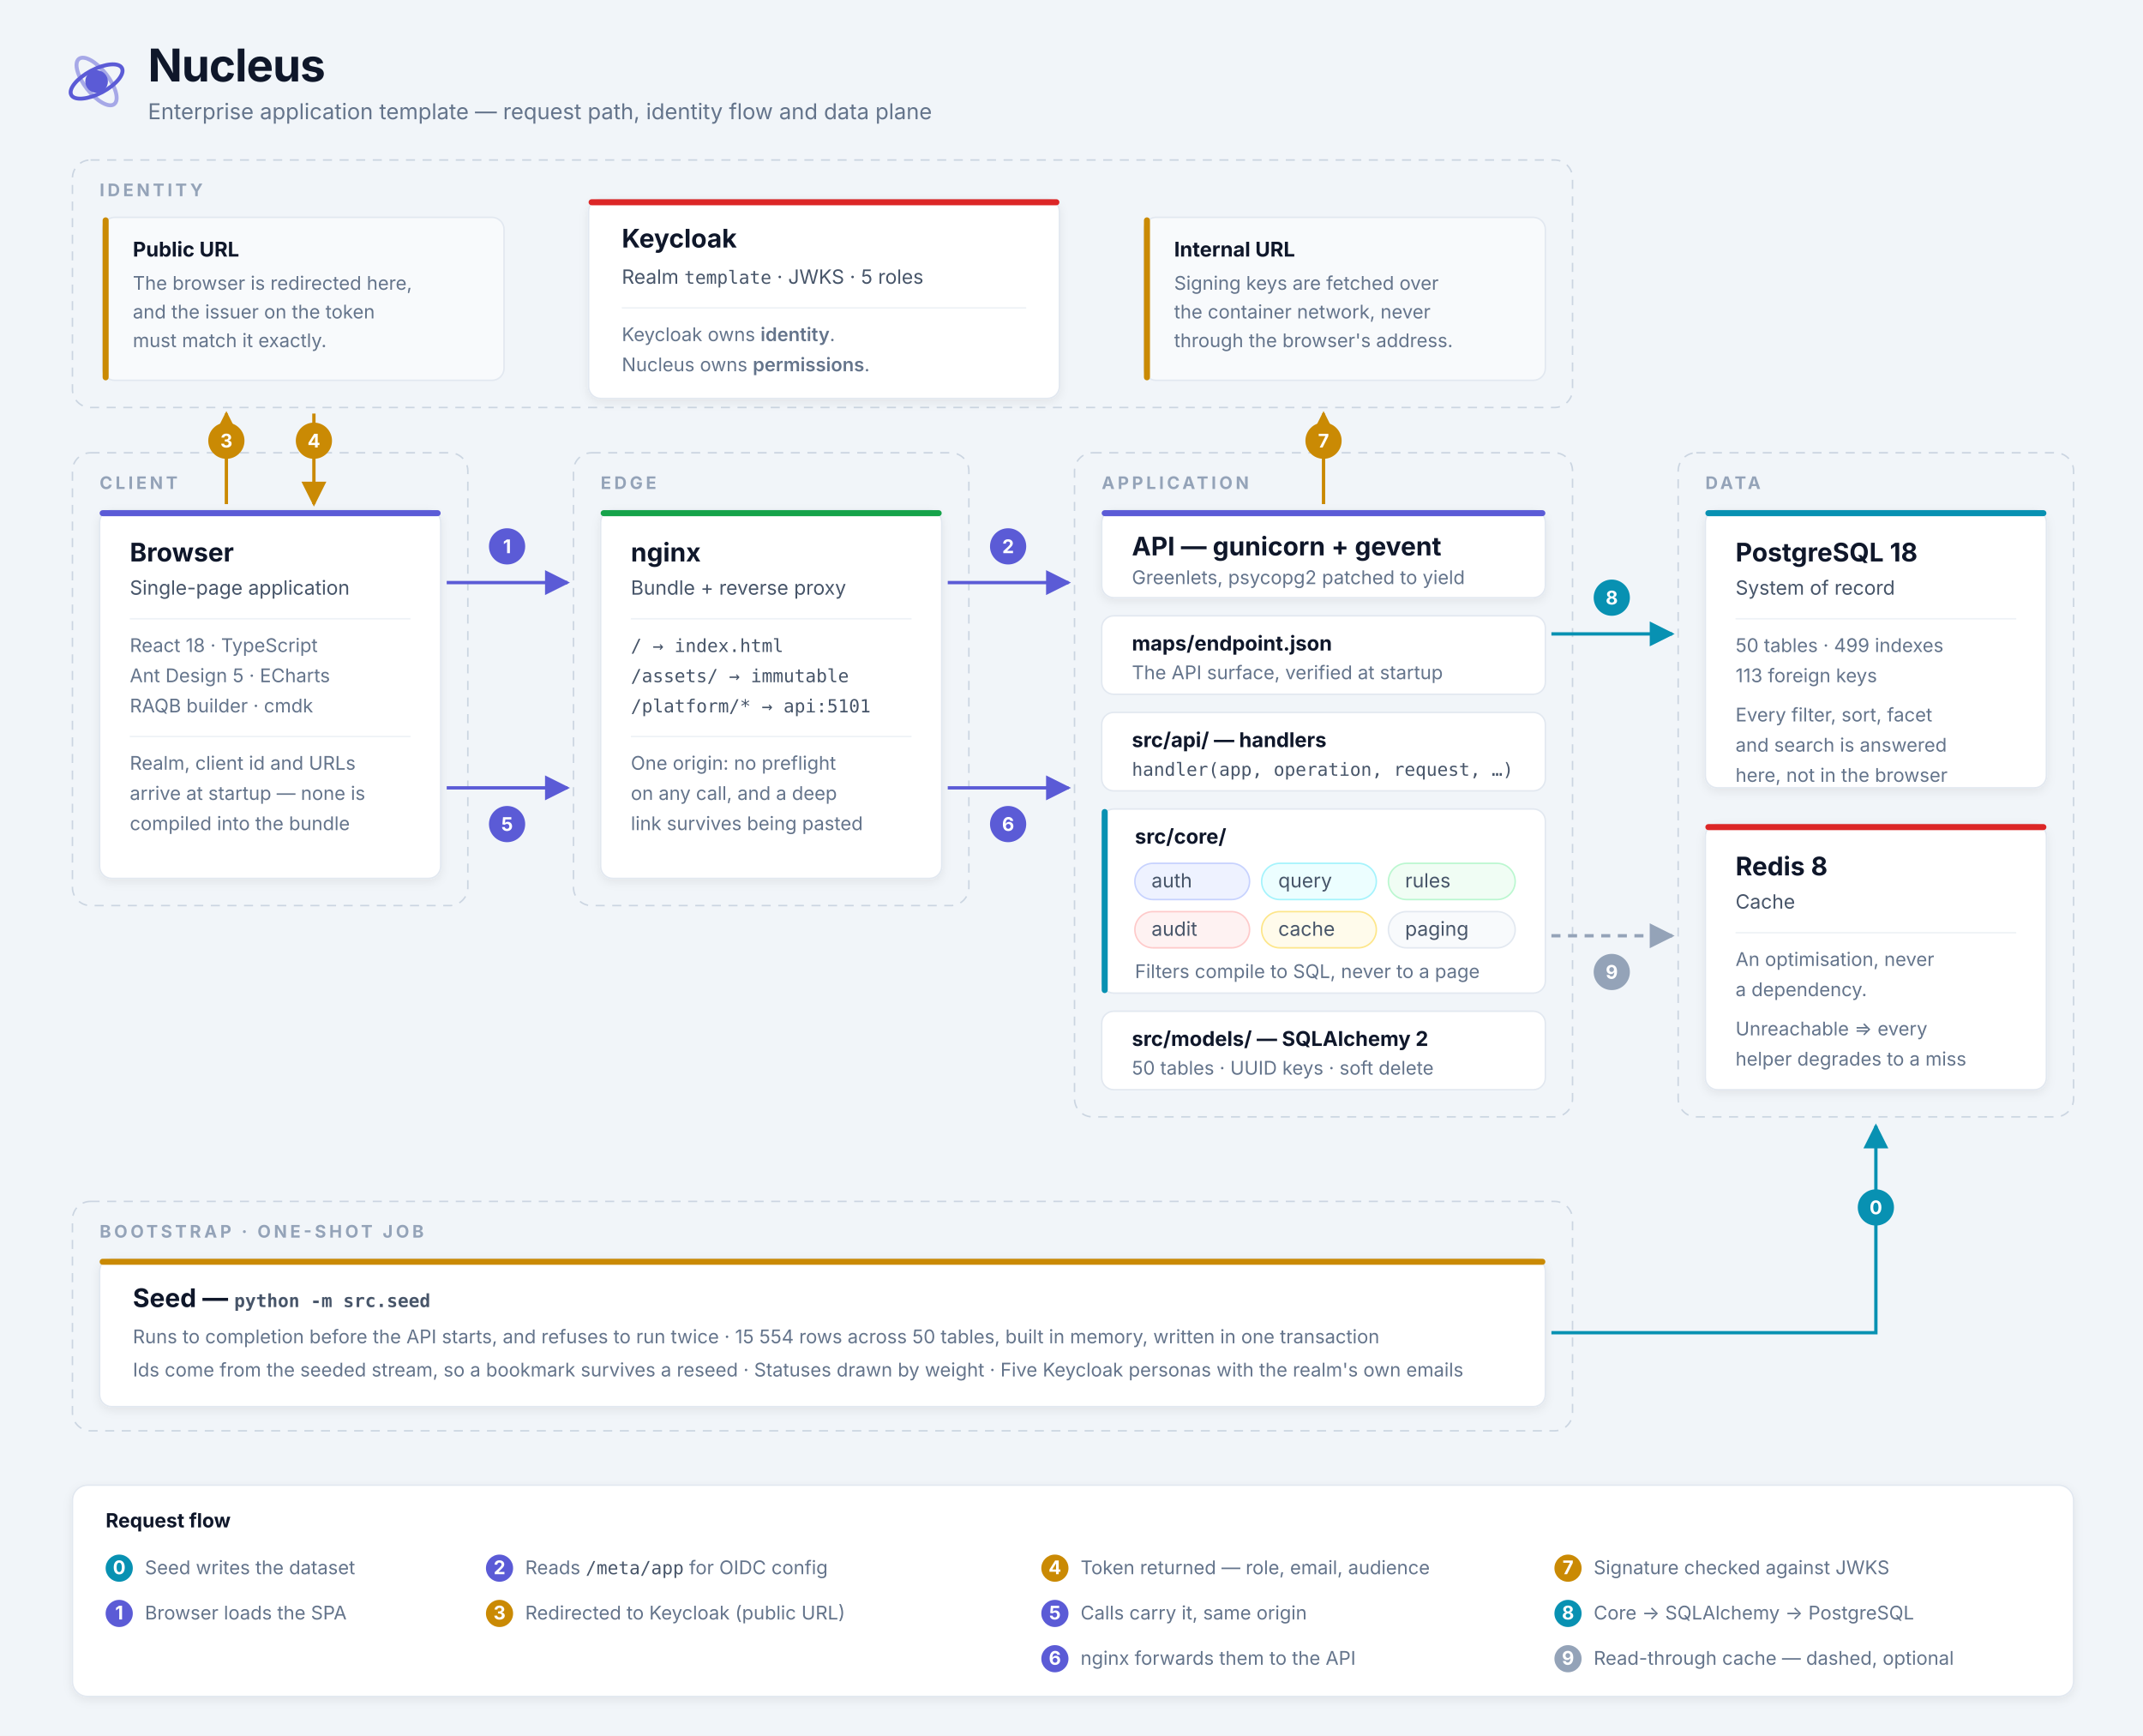
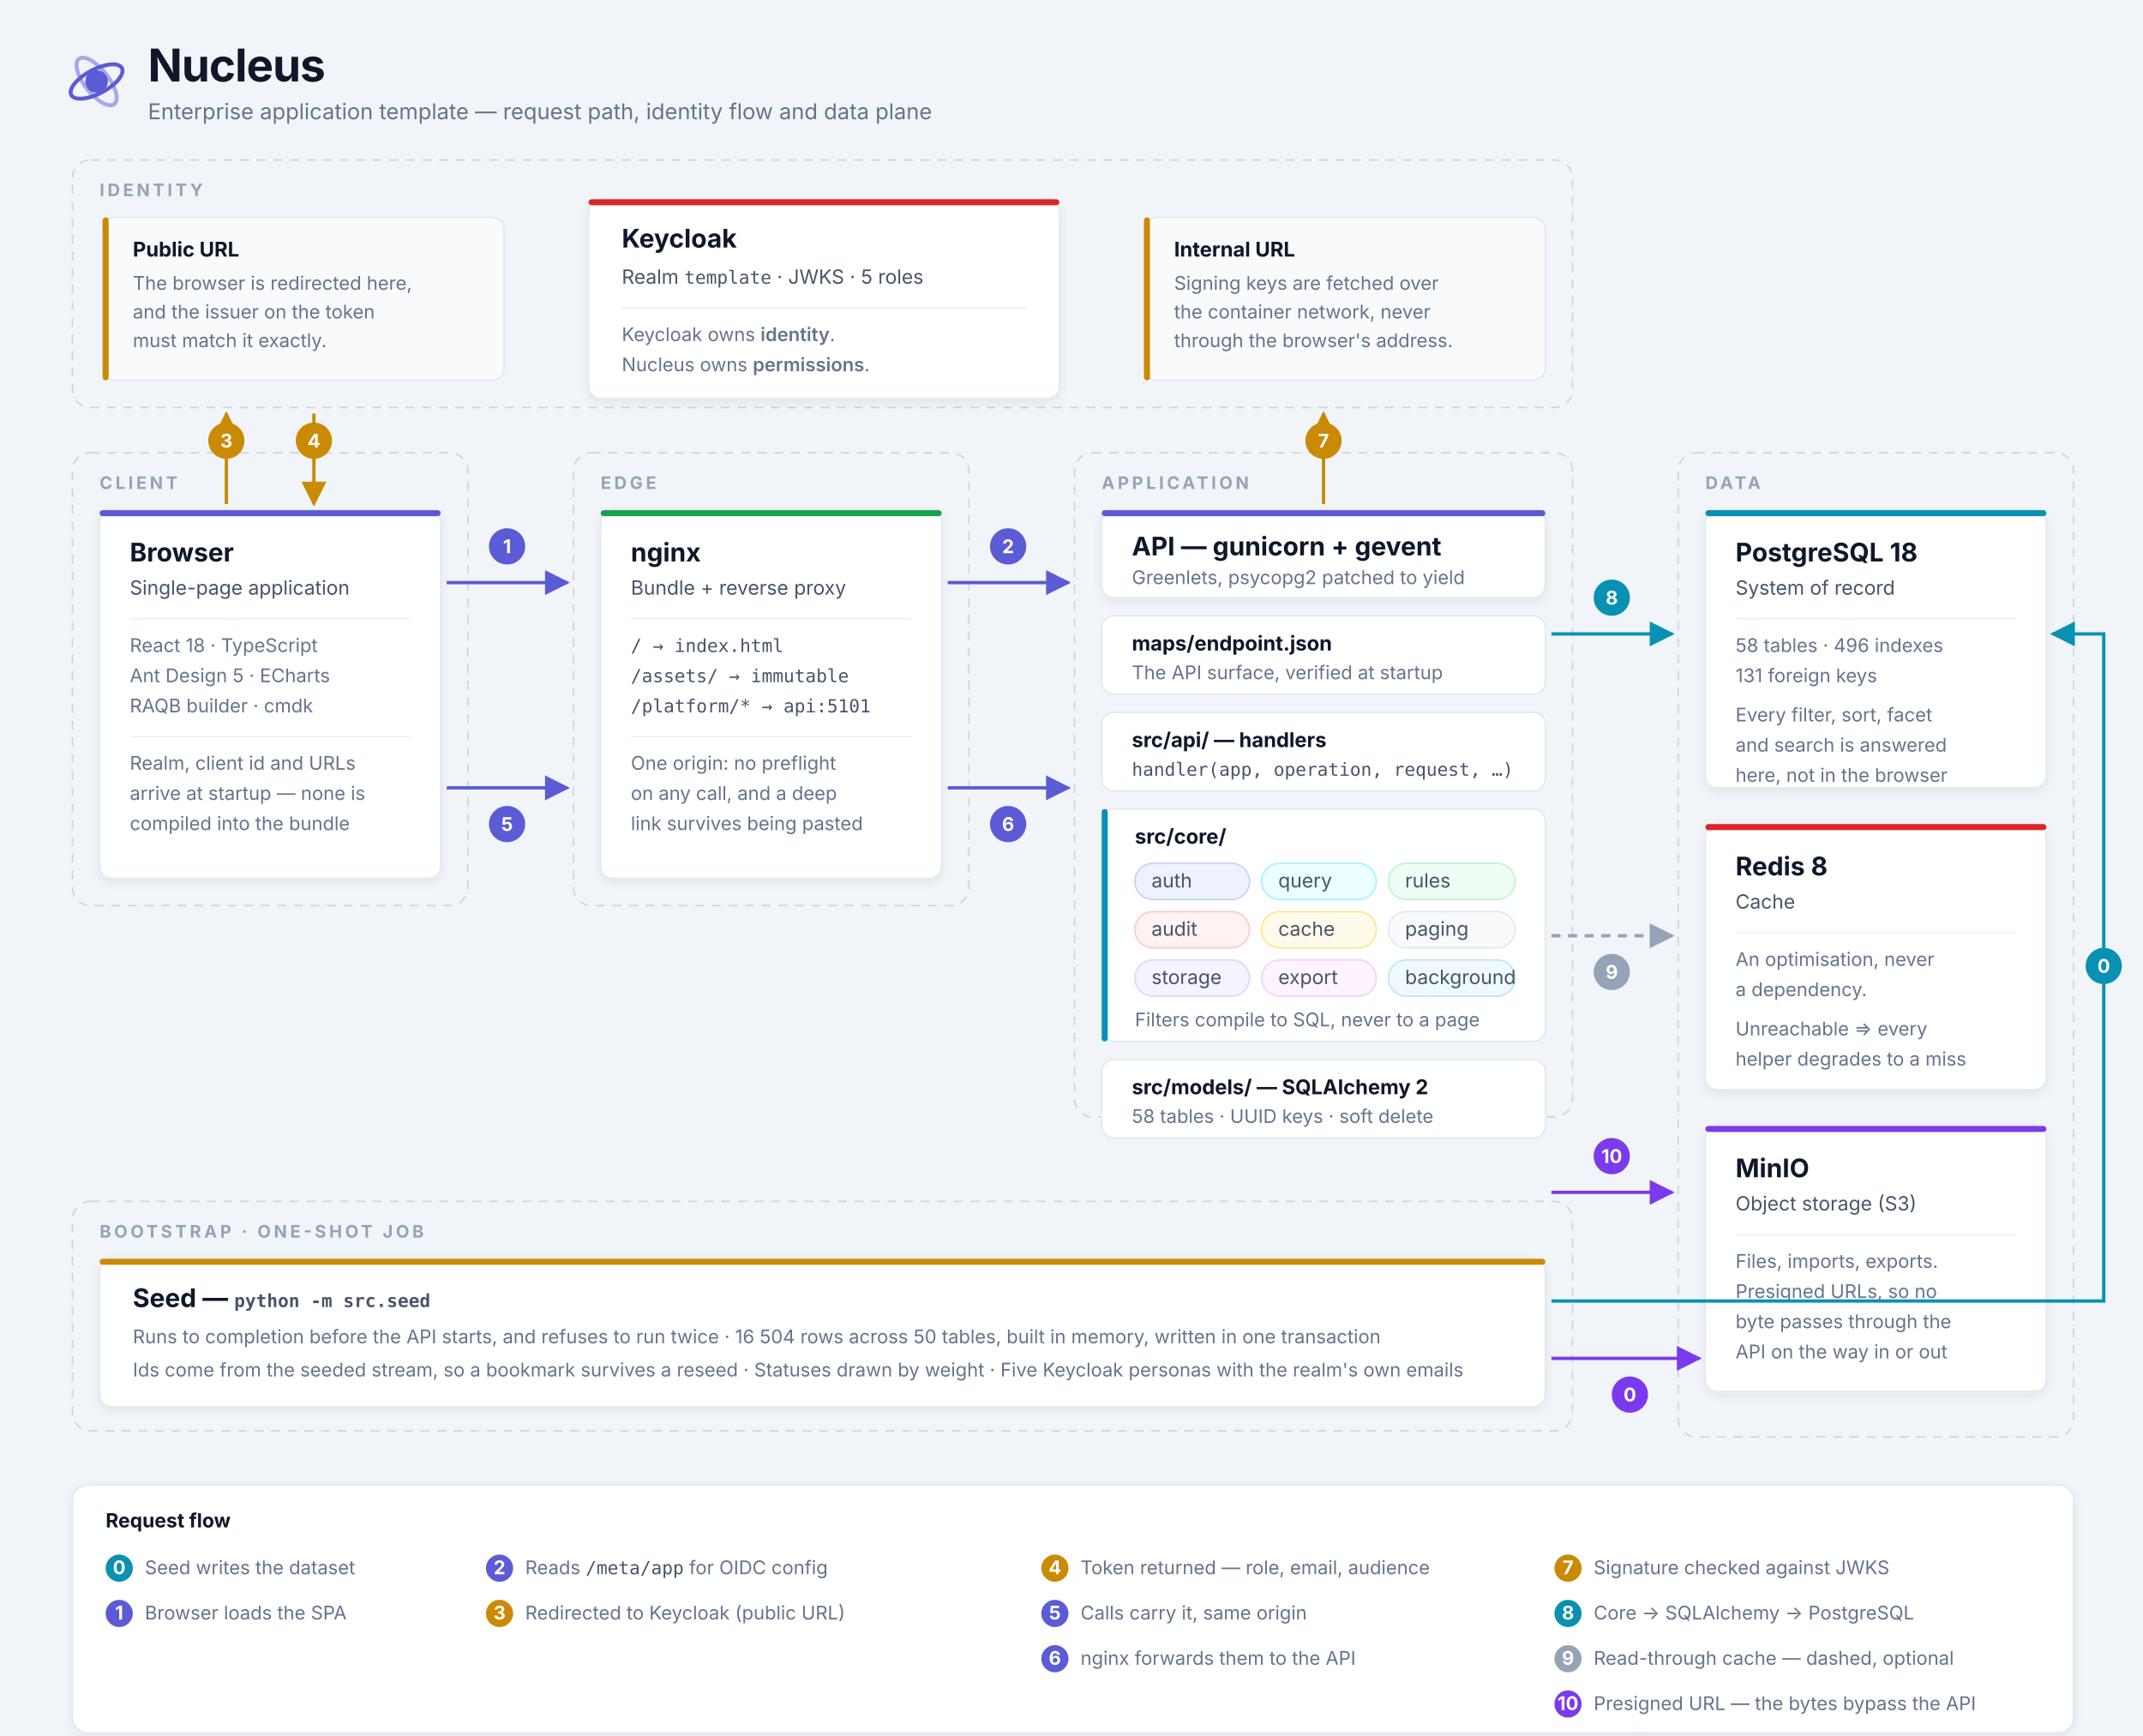
<svg xmlns="http://www.w3.org/2000/svg" viewBox="0 0 1420 1150" width="1420" height="1150" font-family="Inter, 'Segoe UI', system-ui, -apple-system, 'Helvetica Neue', Arial, sans-serif" role="img" aria-label="Nucleus platform architecture">
  <style>
    .bg       { fill: #f1f5f9; }
    .zone     { fill: none; stroke: #cbd5e1; stroke-dasharray: 6 5; }
    .zone-lb  { fill: #94a3b8; font-size: 11.5px; font-weight: 700; letter-spacing: 2px; }
    .card     { fill: #ffffff; stroke: #e2e8f0; }
    .card-alt { fill: #f8fafc; stroke: #e2e8f0; }
    .title    { fill: #0f172a; font-size: 30px; font-weight: 700; letter-spacing: -0.5px; }
    .sub      { fill: #64748b; font-size: 14.5px; }
    .h        { fill: #0f172a; font-size: 17px; font-weight: 650; }
    .h-sm     { fill: #0f172a; font-size: 13.5px; font-weight: 650; }
    .t        { fill: #475569; font-size: 13px; }
    .t-dim    { fill: #64748b; font-size: 12.5px; }
    .mono     { font-family: 'JetBrains Mono', ui-monospace, SFMono-Regular, Menlo, Consolas, monospace; font-size: 12px; fill: #475569; }
    .rule     { stroke: #eef2f6; }
    .badge-t  { fill: #ffffff; font-size: 12.5px; font-weight: 700; }
    .lg-h     { fill: #0f172a; font-size: 13px; font-weight: 650; }

    @media (prefers-color-scheme: dark) {
      .bg       { fill: #020617; }
      .zone     { stroke: #334155; }
      .zone-lb  { fill: #64748b; }
      .card     { fill: #0f172a; stroke: #1e293b; }
      .card-alt { fill: #0b1220; stroke: #1e293b; }
      .title    { fill: #f1f5f9; }
      .sub      { fill: #94a3b8; }
      .h        { fill: #f1f5f9; }
      .h-sm     { fill: #f1f5f9; }
      .t        { fill: #cbd5e1; }
      .t-dim    { fill: #94a3b8; }
      .mono     { fill: #cbd5e1; }
      .rule     { stroke: #1e293b; }
      .lg-h     { fill: #f1f5f9; }
    }
  </style>
  <defs>
    <marker id="ai" viewBox="0 0 10 10" refX="9" refY="5" markerWidth="7.5" markerHeight="7.5" orient="auto-start-reverse">
      <path d="M0 0 L10 5 L0 10 z" fill="#5b5bd6" />
    </marker>
    <marker id="ac" viewBox="0 0 10 10" refX="9" refY="5" markerWidth="7.5" markerHeight="7.5" orient="auto-start-reverse">
      <path d="M0 0 L10 5 L0 10 z" fill="#0891b2" />
    </marker>
    <marker id="ay" viewBox="0 0 10 10" refX="9" refY="5" markerWidth="7.5" markerHeight="7.5" orient="auto-start-reverse">
      <path d="M0 0 L10 5 L0 10 z" fill="#ca8a04" />
    </marker>
    <marker id="ag" viewBox="0 0 10 10" refX="9" refY="5" markerWidth="7.5" markerHeight="7.5" orient="auto-start-reverse">
      <path d="M0 0 L10 5 L0 10 z" fill="#94a3b8" />
+     </marker>
+     <marker id="av" viewBox="0 0 10 10" refX="9" refY="5" markerWidth="7.5" markerHeight="7.5" orient="auto-start-reverse">
+       <path d="M0 0 L10 5 L0 10 z" fill="#7c3aed" />
    </marker>
    <filter id="sh" x="-25%" y="-25%" width="150%" height="150%">
      <feDropShadow dx="0" dy="2" stdDeviation="3" flood-color="#0f172a" flood-opacity="0.07" />
    </filter>
  </defs>
  <rect class="bg" width="1420" height="1150" />
  <g transform="translate(48 32)">
    <g transform="translate(16 22)">
      <ellipse rx="19" ry="8" fill="none" stroke="#5b5bd6" stroke-width="2.6" transform="rotate(-28)" />
      <ellipse rx="19" ry="8" fill="none" stroke="#5b5bd6" stroke-width="2.6" opacity="0.5" transform="rotate(52)" />
      <circle r="7.5" fill="#5b5bd6" />
    </g>
    <text class="title" x="50" y="22">Nucleus</text>
    <text class="sub" x="50" y="47">Enterprise application template — request path, identity flow and data plane</text>
  </g>
  <rect class="zone" x="48" y="106" width="994" height="164" rx="12" />
  <text class="zone-lb" x="66" y="130">IDENTITY</text>
  <rect class="card-alt" x="68" y="144" width="266" height="108" rx="8" />
  <rect x="68" y="144" width="4" height="108" rx="2" fill="#ca8a04" />
  <text class="h-sm" x="88" y="170">Public URL</text>
  <text class="t-dim" x="88" y="192">The browser is redirected here,</text>
  <text class="t-dim" x="88" y="211">and the issuer on the token</text>
  <text class="t-dim" x="88" y="230">must match it exactly.</text>
  <rect class="card" x="390" y="132" width="312" height="132" rx="8" filter="url(#sh)" />
  <rect x="390" y="132" width="312" height="4" rx="2" fill="#dc2626" />
  <text class="h" x="412" y="164">Keycloak</text>
  <text class="t" x="412" y="188">Realm <tspan class="mono" font-size="13">template</tspan> · JWKS · 5 roles</text>
  <line class="rule" x1="412" y1="204" x2="680" y2="204" />
  <text class="t-dim" x="412" y="226">Keycloak owns <tspan font-weight="600">identity</tspan>.</text>
  <text class="t-dim" x="412" y="246">Nucleus owns <tspan font-weight="600">permissions</tspan>.</text>
  <rect class="card-alt" x="758" y="144" width="266" height="108" rx="8" />
  <rect x="758" y="144" width="4" height="108" rx="2" fill="#ca8a04" />
  <text class="h-sm" x="778" y="170">Internal URL</text>
  <text class="t-dim" x="778" y="192">Signing keys are fetched over</text>
  <text class="t-dim" x="778" y="211">the container network, never</text>
  <text class="t-dim" x="778" y="230">through the browser's address.</text>
  <rect class="zone" x="48" y="300" width="262" height="300" rx="12" />
  <text class="zone-lb" x="66" y="324">CLIENT</text>
  <rect class="card" x="66" y="338" width="226" height="244" rx="8" filter="url(#sh)" />
  <rect x="66" y="338" width="226" height="4" rx="2" fill="#5b5bd6" />
  <text class="h" x="86" y="372">Browser</text>
  <text class="t" x="86" y="394">Single-page application</text>
  <line class="rule" x1="86" y1="410" x2="272" y2="410" />
  <text class="t-dim" x="86" y="432">React 18 · TypeScript</text>
  <text class="t-dim" x="86" y="452">Ant Design 5 · ECharts</text>
  <text class="t-dim" x="86" y="472">RAQB builder · cmdk</text>
  <line class="rule" x1="86" y1="488" x2="272" y2="488" />
  <text class="t-dim" x="86" y="510">Realm, client id and URLs</text>
  <text class="t-dim" x="86" y="530">arrive at startup — none is</text>
  <text class="t-dim" x="86" y="550">compiled into the bundle</text>
  <rect class="zone" x="380" y="300" width="262" height="300" rx="12" />
  <text class="zone-lb" x="398" y="324">EDGE</text>
  <rect class="card" x="398" y="338" width="226" height="244" rx="8" filter="url(#sh)" />
  <rect x="398" y="338" width="226" height="4" rx="2" fill="#16a34a" />
  <text class="h" x="418" y="372">nginx</text>
  <text class="t" x="418" y="394">Bundle + reverse proxy</text>
  <line class="rule" x1="418" y1="410" x2="604" y2="410" />
  <text class="mono" x="418" y="432">/           → index.html</text>
  <text class="mono" x="418" y="452">/assets/    → immutable</text>
  <text class="mono" x="418" y="472">/platform/* → api:5101</text>
  <line class="rule" x1="418" y1="488" x2="604" y2="488" />
  <text class="t-dim" x="418" y="510">One origin: no preflight</text>
  <text class="t-dim" x="418" y="530">on any call, and a deep</text>
  <text class="t-dim" x="418" y="550">link survives being pasted</text>
  <rect class="zone" x="712" y="300" width="330" height="440" rx="12" />
  <text class="zone-lb" x="730" y="324">APPLICATION</text>
  <rect class="card" x="730" y="338" width="294" height="58" rx="8" filter="url(#sh)" />
  <rect x="730" y="338" width="294" height="4" rx="2" fill="#5b5bd6" />
  <text class="h" x="750" y="368">API — gunicorn + gevent</text>
  <text class="t-dim" x="750" y="387">Greenlets, psycopg2 patched to yield</text>
  <rect class="card" x="730" y="408" width="294" height="52" rx="8" />
  <text class="h-sm" x="750" y="431">maps/endpoint.json</text>
  <text class="t-dim" x="750" y="450">The API surface, verified at startup</text>
  <rect class="card" x="730" y="472" width="294" height="52" rx="8" />
  <text class="h-sm" x="750" y="495">src/api/ — handlers</text>
  <text class="mono" x="750" y="514" font-size="11">handler(app, operation, request, …)</text>
-   <rect class="card" x="730" y="536" width="294" height="122" rx="8" />
-   <rect x="730" y="536" width="4" height="122" rx="2" fill="#0891b2" />
+   <rect class="card" x="730" y="536" width="294" height="154" rx="8" />
+   <rect x="730" y="536" width="4" height="154" rx="2" fill="#0891b2" />
  <text class="h-sm" x="752" y="559">src/core/</text>
  <rect x="752" y="572" width="76" height="24" rx="12" fill="#eef2ff" stroke="#c7d2fe" />
  <text class="t" x="763" y="588" font-size="11.5">auth</text>
  <rect x="836" y="572" width="76" height="24" rx="12" fill="#ecfeff" stroke="#a5f3fc" />
  <text class="t" x="847" y="588" font-size="11.5">query</text>
  <rect x="920" y="572" width="84" height="24" rx="12" fill="#f0fdf4" stroke="#bbf7d0" />
  <text class="t" x="931" y="588" font-size="11.5">rules</text>
  <rect x="752" y="604" width="76" height="24" rx="12" fill="#fef2f2" stroke="#fecaca" />
  <text class="t" x="763" y="620" font-size="11.5">audit</text>
  <rect x="836" y="604" width="76" height="24" rx="12" fill="#fffbeb" stroke="#fde68a" />
  <text class="t" x="847" y="620" font-size="11.5">cache</text>
  <rect x="920" y="604" width="84" height="24" rx="12" fill="#f8fafc" stroke="#e2e8f0" />
  <text class="t" x="931" y="620" font-size="11.5">paging</text>
-   <text class="t-dim" x="752" y="648">Filters compile to SQL, never to a page</text>
-   <rect class="card" x="730" y="670" width="294" height="52" rx="8" />
-   <text class="h-sm" x="750" y="693">src/models/ — SQLAlchemy 2</text>
-   <text class="t-dim" x="750" y="712">50 tables · UUID keys · soft delete</text>
-   <rect class="zone" x="1112" y="300" width="262" height="440" rx="12" />
+   <rect x="752" y="636" width="76" height="24" rx="12" fill="#f5f3ff" stroke="#ddd6fe" />
+   <text class="t" x="763" y="652" font-size="11.5">storage</text>
+   <rect x="836" y="636" width="76" height="24" rx="12" fill="#fdf4ff" stroke="#f5d0fe" />
+   <text class="t" x="847" y="652" font-size="11.5">export</text>
+   <rect x="920" y="636" width="84" height="24" rx="12" fill="#f0f9ff" stroke="#bae6fd" />
+   <text class="t" x="931" y="652" font-size="11.5">background</text>
+   <text class="t-dim" x="752" y="680">Filters compile to SQL, never to a page</text>
+   <rect class="card" x="730" y="702" width="294" height="52" rx="8" />
+   <text class="h-sm" x="750" y="725">src/models/ — SQLAlchemy 2</text>
+   <text class="t-dim" x="750" y="744">58 tables · UUID keys · soft delete</text>
+   <rect class="zone" x="1112" y="300" width="262" height="652" rx="12" />
  <text class="zone-lb" x="1130" y="324">DATA</text>
  <rect class="card" x="1130" y="338" width="226" height="184" rx="8" filter="url(#sh)" />
  <rect x="1130" y="338" width="226" height="4" rx="2" fill="#0891b2" />
  <text class="h" x="1150" y="372">PostgreSQL 18</text>
  <text class="t" x="1150" y="394">System of record</text>
  <line class="rule" x1="1150" y1="410" x2="1336" y2="410" />
-   <text class="t-dim" x="1150" y="432">50 tables · 499 indexes</text>
-   <text class="t-dim" x="1150" y="452">113 foreign keys</text>
+   <text class="t-dim" x="1150" y="432">58 tables · 496 indexes</text>
+   <text class="t-dim" x="1150" y="452">131 foreign keys</text>
  <text class="t-dim" x="1150" y="478">Every filter, sort, facet</text>
  <text class="t-dim" x="1150" y="498">and search is answered</text>
  <text class="t-dim" x="1150" y="518">here, not in the browser</text>
  <rect class="card" x="1130" y="546" width="226" height="176" rx="8" filter="url(#sh)" />
  <rect x="1130" y="546" width="226" height="4" rx="2" fill="#dc2626" />
  <text class="h" x="1150" y="580">Redis 8</text>
  <text class="t" x="1150" y="602">Cache</text>
  <line class="rule" x1="1150" y1="618" x2="1336" y2="618" />
  <text class="t-dim" x="1150" y="640">An optimisation, never</text>
  <text class="t-dim" x="1150" y="660">a dependency.</text>
  <text class="t-dim" x="1150" y="686">Unreachable ⇒ every</text>
  <text class="t-dim" x="1150" y="706">helper degrades to a miss</text>
+   <rect class="card" x="1130" y="746" width="226" height="176" rx="8" filter="url(#sh)" />
+   <rect x="1130" y="746" width="226" height="4" rx="2" fill="#7c3aed" />
+   <text class="h" x="1150" y="780">MinIO</text>
+   <text class="t" x="1150" y="802">Object storage (S3)</text>
+   <line class="rule" x1="1150" y1="818" x2="1336" y2="818" />
+   <text class="t-dim" x="1150" y="840">Files, imports, exports.</text>
+   <text class="t-dim" x="1150" y="860">Presigned URLs, so no</text>
+   <text class="t-dim" x="1150" y="880">byte passes through the</text>
+   <text class="t-dim" x="1150" y="900">API on the way in or out</text>
  <path stroke="#5b5bd6" stroke-width="2.2" fill="none" d="M296 386 H376" marker-end="url(#ai)" />
  <circle cx="336" cy="362" r="12" fill="#5b5bd6" />
  <text class="badge-t" x="336" y="366.5" text-anchor="middle">1</text>
  <path stroke="#5b5bd6" stroke-width="2.2" fill="none" d="M628 386 H708" marker-end="url(#ai)" />
  <circle cx="668" cy="362" r="12" fill="#5b5bd6" />
  <text class="badge-t" x="668" y="366.5" text-anchor="middle">2</text>
  <path stroke="#ca8a04" stroke-width="2.2" fill="none" d="M150 334 V274" marker-end="url(#ay)" />
  <circle cx="150" cy="292" r="12" fill="#ca8a04" />
  <text class="badge-t" x="150" y="296.5" text-anchor="middle">3</text>
  <path stroke="#ca8a04" stroke-width="2.2" fill="none" d="M208 274 V334" marker-end="url(#ay)" />
  <circle cx="208" cy="292" r="12" fill="#ca8a04" />
  <text class="badge-t" x="208" y="296.5" text-anchor="middle">4</text>
  <path stroke="#5b5bd6" stroke-width="2.2" fill="none" d="M296 522 H376" marker-end="url(#ai)" />
  <circle cx="336" cy="546" r="12" fill="#5b5bd6" />
  <text class="badge-t" x="336" y="550.5" text-anchor="middle">5</text>
  <path stroke="#5b5bd6" stroke-width="2.2" fill="none" d="M628 522 H708" marker-end="url(#ai)" />
  <circle cx="668" cy="546" r="12" fill="#5b5bd6" />
  <text class="badge-t" x="668" y="550.5" text-anchor="middle">6</text>
  <path stroke="#ca8a04" stroke-width="2.2" fill="none" d="M877 334 V274" marker-end="url(#ay)" />
  <circle cx="877" cy="292" r="12" fill="#ca8a04" />
  <text class="badge-t" x="877" y="296.5" text-anchor="middle">7</text>
  <path stroke="#0891b2" stroke-width="2.2" fill="none" d="M1028 420 H1108" marker-end="url(#ac)" />
  <circle cx="1068" cy="396" r="12" fill="#0891b2" />
  <text class="badge-t" x="1068" y="400.5" text-anchor="middle">8</text>
  <path stroke="#94a3b8" stroke-width="2.2" fill="none" stroke-dasharray="6 5" d="M1028 620 H1108" marker-end="url(#ag)" />
  <circle cx="1068" cy="644" r="12" fill="#94a3b8" />
  <text class="badge-t" x="1068" y="648.5" text-anchor="middle">9</text>
+   <path stroke="#7c3aed" stroke-width="2.2" fill="none" d="M1028 790 H1108" marker-end="url(#av)" />
+   <circle cx="1068" cy="766" r="12" fill="#7c3aed" />
+   <text class="badge-t" x="1068" y="770.5" text-anchor="middle">10</text>
  <rect class="zone" x="48" y="796" width="994" height="152" rx="12" />
  <text class="zone-lb" x="66" y="820">BOOTSTRAP · ONE-SHOT JOB</text>
  <rect class="card" x="66" y="834" width="958" height="98" rx="8" filter="url(#sh)" />
  <rect x="66" y="834" width="958" height="4" rx="2" fill="#ca8a04" />
  <text class="h" x="88" y="866">Seed — <tspan class="mono" font-size="15">python -m src.seed</tspan>
  </text>
-   <text class="t-dim" x="88" y="890">Runs to completion before the API starts, and refuses to run twice · 15 554 rows across 50 tables, built in memory, written in one transaction</text>
+   <text class="t-dim" x="88" y="890">Runs to completion before the API starts, and refuses to run twice · 16 504 rows across 50 tables, built in memory, written in one transaction</text>
  <text class="t-dim" x="88" y="912">Ids come from the seeded stream, so a bookmark survives a reseed · Statuses drawn by weight · Five Keycloak personas with the realm's own emails</text>
-   <path stroke="#0891b2" stroke-width="2.2" fill="none" d="M1028 883 H1243 V746" marker-end="url(#ac)" />
-   <circle cx="1243" cy="800" r="12" fill="#0891b2" />
-   <text class="badge-t" x="1243" y="804.5" text-anchor="middle">0</text>
-   <rect class="card" x="48" y="984" width="1326" height="140" rx="10" filter="url(#sh)" />
+   <path stroke="#0891b2" stroke-width="2.2" fill="none" d="M1028 862 H1394 V420 H1360" marker-end="url(#ac)" />
+   <circle cx="1394" cy="640" r="12" fill="#0891b2" />
+   <text class="badge-t" x="1394" y="644.5" text-anchor="middle">0</text>
+   <path stroke="#7c3aed" stroke-width="2.2" fill="none" d="M1028 900 H1126" marker-end="url(#av)" />
+   <circle cx="1080" cy="924" r="12" fill="#7c3aed" />
+   <text class="badge-t" x="1080" y="928.5" text-anchor="middle">0</text>
+   <rect class="card" x="48" y="984" width="1326" height="164" rx="10" filter="url(#sh)" />
  <text class="lg-h" x="70" y="1012">Request flow</text>
  <g transform="translate(70 1030)">
    <circle cx="9" cy="9" r="9" fill="#0891b2" />
    <text class="badge-t" x="9" y="13" text-anchor="middle" font-size="11">0</text>
    <text class="t-dim" x="26" y="13">Seed writes the dataset</text>
    <circle cx="9" cy="39" r="9" fill="#5b5bd6" />
    <text class="badge-t" x="9" y="43" text-anchor="middle" font-size="11">1</text>
    <text class="t-dim" x="26" y="43">Browser loads the SPA</text>
  </g>
  <g transform="translate(322 1030)">
    <circle cx="9" cy="9" r="9" fill="#5b5bd6" />
    <text class="badge-t" x="9" y="13" text-anchor="middle" font-size="11">2</text>
    <text class="t-dim" x="26" y="13">Reads <tspan class="mono" font-size="11.5">/meta/app</tspan> for OIDC config</text>
    <circle cx="9" cy="39" r="9" fill="#ca8a04" />
    <text class="badge-t" x="9" y="43" text-anchor="middle" font-size="11">3</text>
    <text class="t-dim" x="26" y="43">Redirected to Keycloak (public URL)</text>
  </g>
  <g transform="translate(690 1030)">
    <circle cx="9" cy="9" r="9" fill="#ca8a04" />
    <text class="badge-t" x="9" y="13" text-anchor="middle" font-size="11">4</text>
    <text class="t-dim" x="26" y="13">Token returned — role, email, audience</text>
    <circle cx="9" cy="39" r="9" fill="#5b5bd6" />
    <text class="badge-t" x="9" y="43" text-anchor="middle" font-size="11">5</text>
    <text class="t-dim" x="26" y="43">Calls carry it, same origin</text>
    <circle cx="9" cy="69" r="9" fill="#5b5bd6" />
    <text class="badge-t" x="9" y="73" text-anchor="middle" font-size="11">6</text>
    <text class="t-dim" x="26" y="73">nginx forwards them to the API</text>
  </g>
  <g transform="translate(1030 1030)">
    <circle cx="9" cy="9" r="9" fill="#ca8a04" />
    <text class="badge-t" x="9" y="13" text-anchor="middle" font-size="11">7</text>
    <text class="t-dim" x="26" y="13">Signature checked against JWKS</text>
    <circle cx="9" cy="39" r="9" fill="#0891b2" />
    <text class="badge-t" x="9" y="43" text-anchor="middle" font-size="11">8</text>
    <text class="t-dim" x="26" y="43">Core → SQLAlchemy → PostgreSQL</text>
    <circle cx="9" cy="69" r="9" fill="#94a3b8" />
    <text class="badge-t" x="9" y="73" text-anchor="middle" font-size="11">9</text>
    <text class="t-dim" x="26" y="73">Read-through cache — dashed, optional</text>
+     <circle cx="9" cy="99" r="9" fill="#7c3aed" />
+     <text class="badge-t" x="9" y="103" text-anchor="middle" font-size="11">10</text>
+     <text class="t-dim" x="26" y="103">Presigned URL — the bytes bypass the API</text>
  </g>
</svg>
